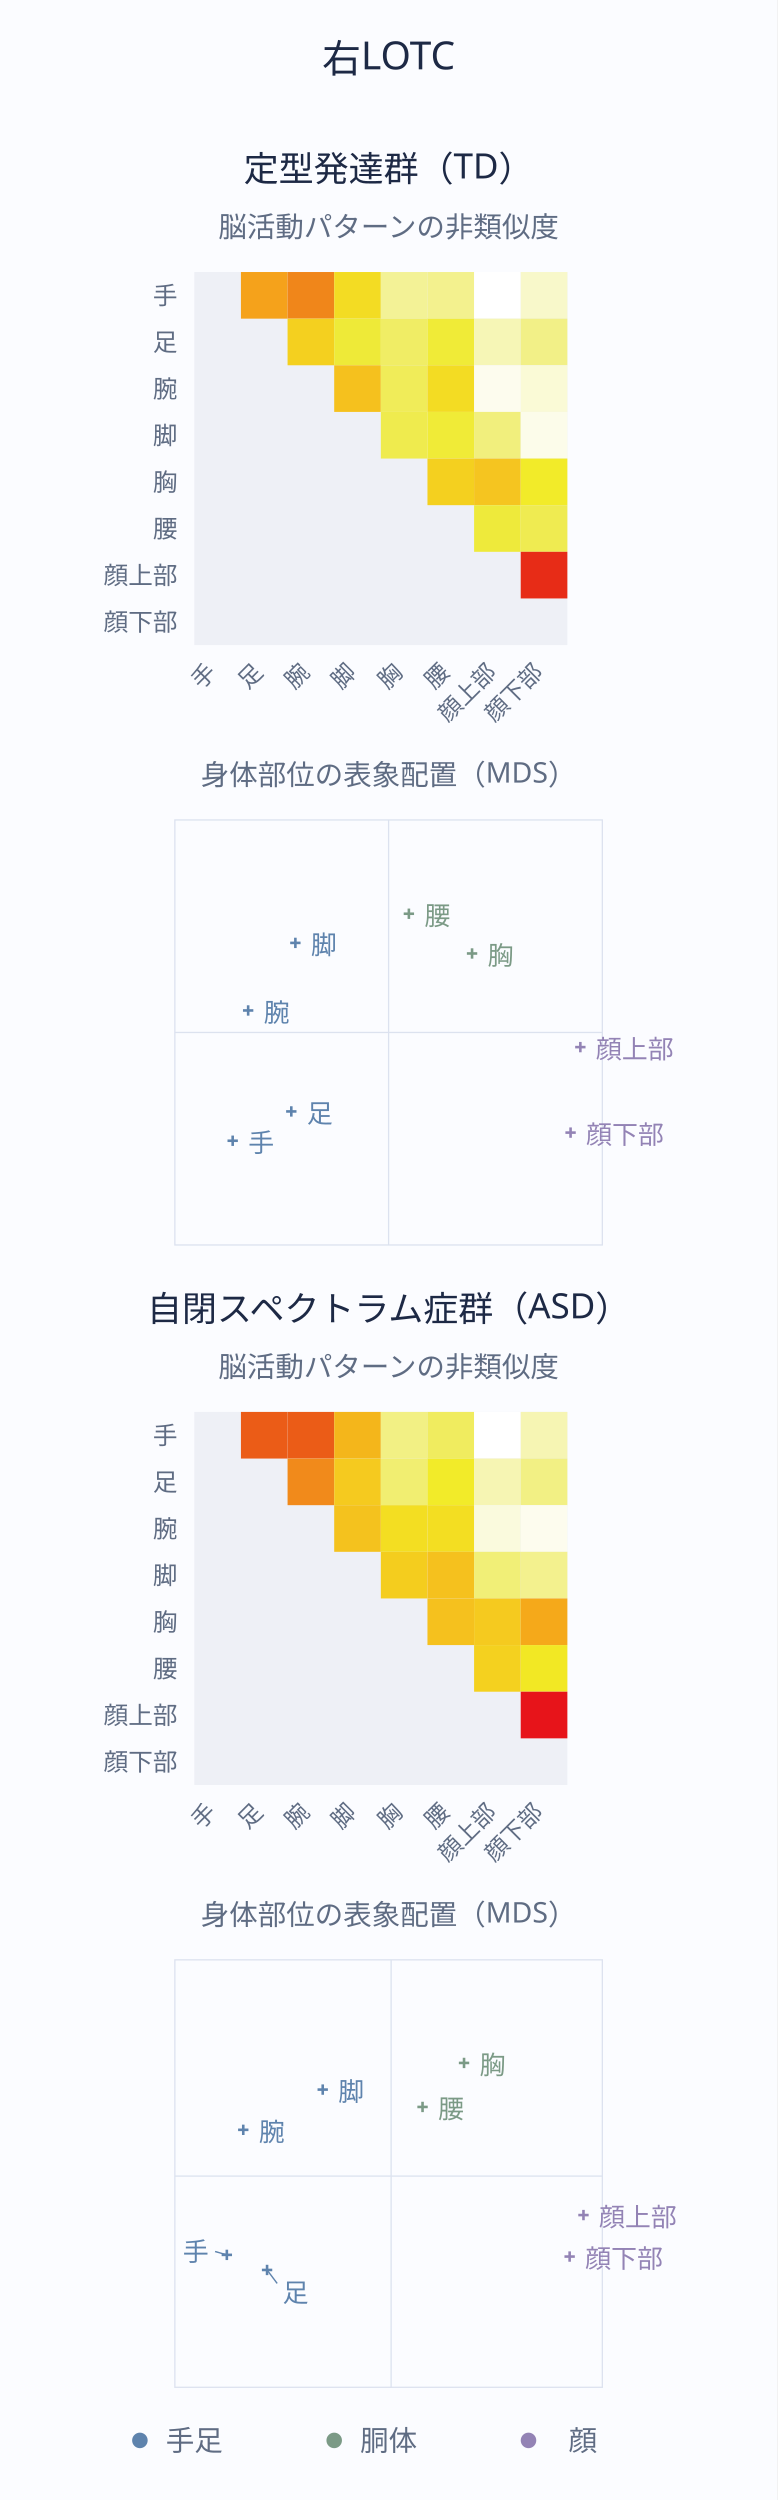
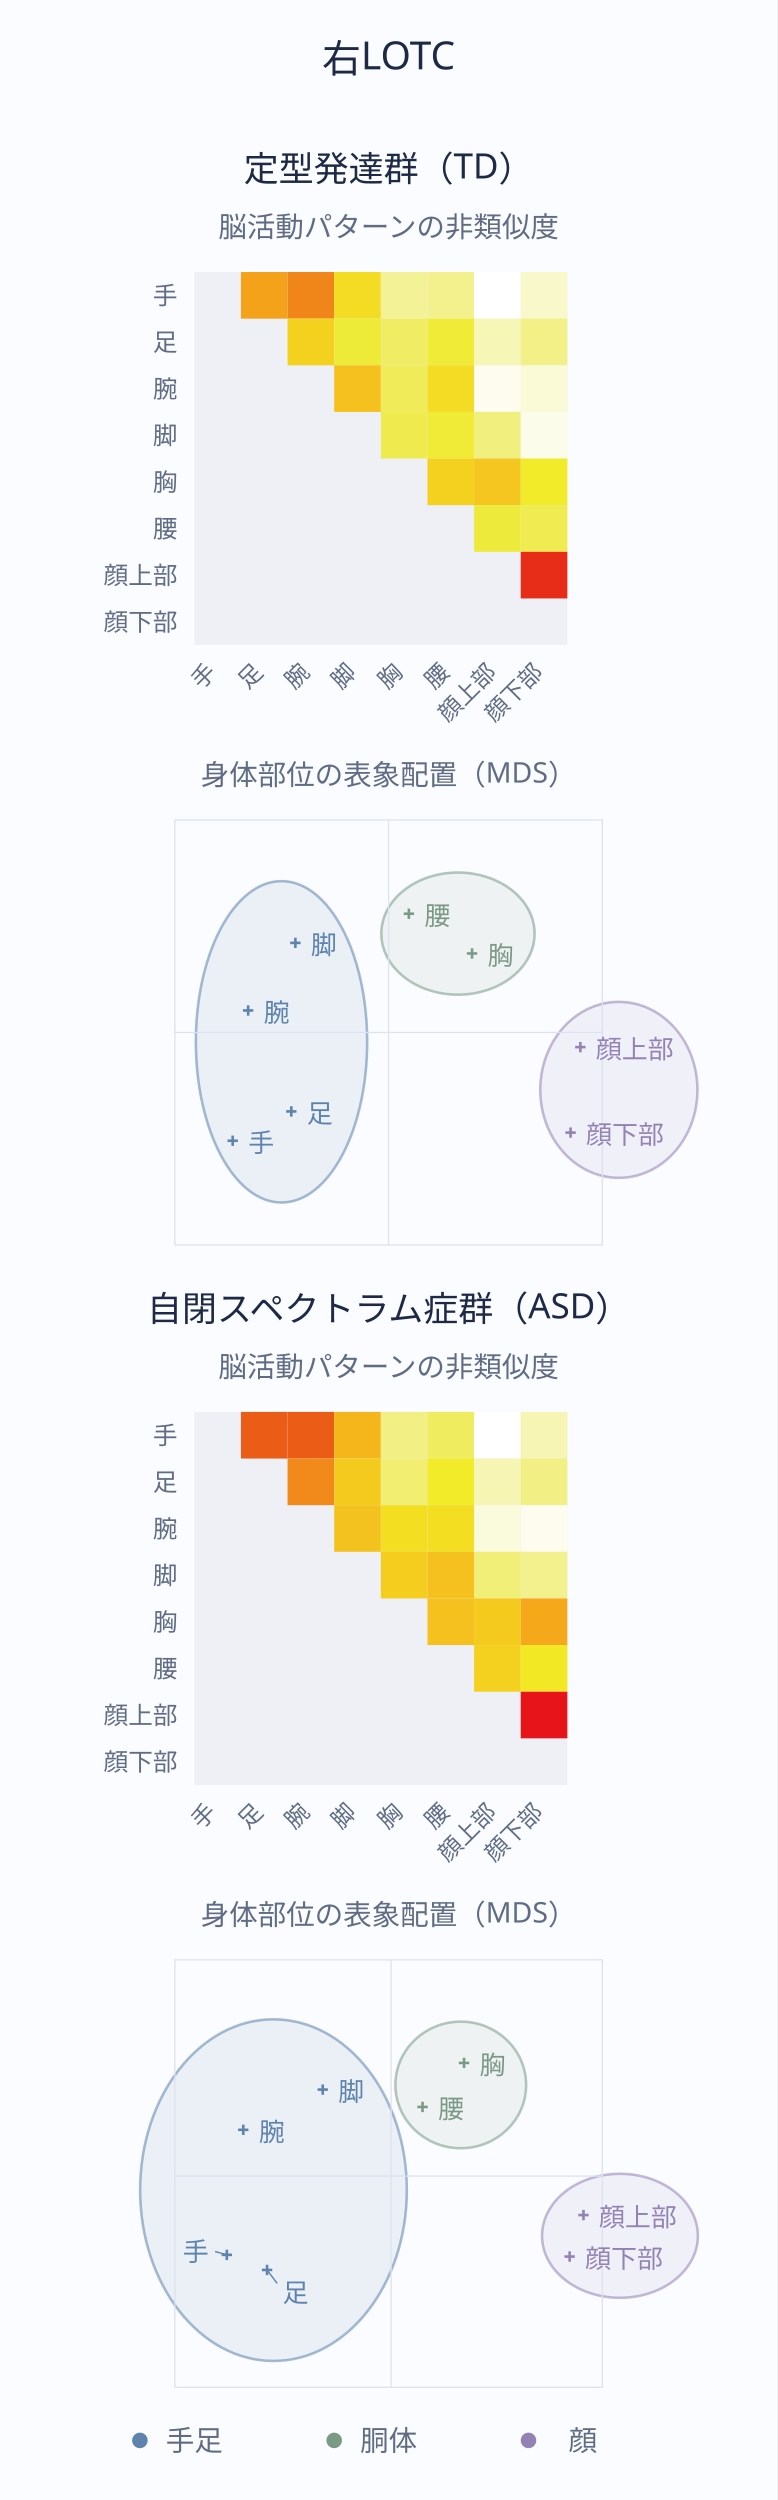
<svg xmlns="http://www.w3.org/2000/svg" width="600" height="1930" viewBox="0 0 600 1930" role="img" aria-labelledby="title">
  <rect width="600" height="1930" fill="#fbfcff" />
  <g font-family="'Zen Kaku Gothic New','Hiragino Kaku Gothic ProN','Yu Gothic',sans-serif">
    <text x="300.0" y="56" font-size="30" fill="#1d2945" text-anchor="middle">右LOTC</text>
    <g transform="translate(0 105)">
      <text x="300" y="35" font-size="27" fill="#1d2945" text-anchor="middle">定型発達群（TD）</text>
      <text x="300" y="78" font-size="22" fill="#5f6c83" text-anchor="middle">脳活動パターンの非類似度</text>
      <rect x="150" y="105" width="288" height="288" fill="#eef0f6" />
      <rect x="186" y="105" width="36" height="36" fill="#f5a21b" />
      <rect x="222" y="105" width="36" height="36" fill="#f0861a" />
      <rect x="258" y="105" width="36" height="36" fill="#f3dc23" />
      <rect x="294" y="105" width="36" height="36" fill="#f3f296" />
      <rect x="330" y="105" width="36" height="36" fill="#f3f18e" />
      <rect x="366" y="105" width="36" height="36" fill="#ffffff" />
      <rect x="402" y="105" width="36" height="36" fill="#f8f8ca" />
      <rect x="222" y="141" width="36" height="36" fill="#f4d01f" />
      <rect x="258" y="141" width="36" height="36" fill="#eeea38" />
      <rect x="294" y="141" width="36" height="36" fill="#f0ed65" />
      <rect x="330" y="141" width="36" height="36" fill="#f0eb37" />
      <rect x="366" y="141" width="36" height="36" fill="#f6f6b6" />
      <rect x="402" y="141" width="36" height="36" fill="#f2f087" />
      <rect x="258" y="177" width="36" height="36" fill="#f5c11e" />
      <rect x="294" y="177" width="36" height="36" fill="#f0ec59" />
      <rect x="330" y="177" width="36" height="36" fill="#f3dc23" />
      <rect x="366" y="177" width="36" height="36" fill="#fdfcee" />
      <rect x="402" y="177" width="36" height="36" fill="#fafad6" />
      <rect x="294" y="213" width="36" height="36" fill="#efeb4e" />
      <rect x="330" y="213" width="36" height="36" fill="#f0eb37" />
      <rect x="366" y="213" width="36" height="36" fill="#f1ef7d" />
      <rect x="402" y="213" width="36" height="36" fill="#fcfcea" />
      <rect x="330" y="249" width="36" height="36" fill="#f4d01f" />
      <rect x="366" y="249" width="36" height="36" fill="#f5c520" />
      <rect x="402" y="249" width="36" height="36" fill="#f2eb29" />
      <rect x="366" y="285" width="36" height="36" fill="#eeea3b" />
      <rect x="402" y="285" width="36" height="36" fill="#efeb51" />
      <rect x="402" y="321" width="36" height="36" fill="#e72c17" />
      <text x="137" y="130" font-size="19" fill="#5f6c83" text-anchor="end">手</text>
      <text x="168" y="415" font-size="18" fill="#5f6c83" text-anchor="end" transform="rotate(-45 168 415)">手</text>
      <text x="137" y="166" font-size="19" fill="#5f6c83" text-anchor="end">足</text>
      <text x="204" y="415" font-size="18" fill="#5f6c83" text-anchor="end" transform="rotate(-45 204 415)">足</text>
      <text x="137" y="202" font-size="19" fill="#5f6c83" text-anchor="end">腕</text>
      <text x="240" y="415" font-size="18" fill="#5f6c83" text-anchor="end" transform="rotate(-45 240 415)">腕</text>
      <text x="137" y="238" font-size="19" fill="#5f6c83" text-anchor="end">脚</text>
      <text x="276" y="415" font-size="18" fill="#5f6c83" text-anchor="end" transform="rotate(-45 276 415)">脚</text>
      <text x="137" y="274" font-size="19" fill="#5f6c83" text-anchor="end">胸</text>
      <text x="312" y="415" font-size="18" fill="#5f6c83" text-anchor="end" transform="rotate(-45 312 415)">胸</text>
      <text x="137" y="310" font-size="19" fill="#5f6c83" text-anchor="end">腰</text>
      <text x="348" y="415" font-size="18" fill="#5f6c83" text-anchor="end" transform="rotate(-45 348 415)">腰</text>
      <text x="137" y="346" font-size="19" fill="#5f6c83" text-anchor="end">顔上部</text>
      <text x="384" y="415" font-size="18" fill="#5f6c83" text-anchor="end" transform="rotate(-45 384 415)">顔上部</text>
      <text x="137" y="382" font-size="19" fill="#5f6c83" text-anchor="end">顔下部</text>
      <text x="420" y="415" font-size="18" fill="#5f6c83" text-anchor="end" transform="rotate(-45 420 415)">顔下部</text>
      <text x="300" y="501" font-size="22" fill="#5f6c83" text-anchor="middle">身体部位の表象配置（MDS）</text>
      <g id="mds-TD">
+         <ellipse class="mds-cluster-highlight" data-body-group="limbs" cx="217.329" cy="699.286" rx="66.121" ry="124.046" fill="#5e83ad" fill-opacity="0.10" stroke="#5e83ad" stroke-opacity="0.55" stroke-width="2" />
+         <ellipse class="mds-cluster-highlight" data-body-group="torso" cx="353.54" cy="615.749" rx="59.164" ry="47.151" fill="#7b9a86" fill-opacity="0.10" stroke="#7b9a86" stroke-opacity="0.55" stroke-width="2" />
+         <ellipse class="mds-cluster-highlight" data-body-group="face" cx="477.757" cy="736.371" rx="60.663" ry="67.917" fill="#9383b5" fill-opacity="0.10" stroke="#9383b5" stroke-opacity="0.55" stroke-width="2" />
        <rect x="135" y="528" width="330" height="328.114" fill="none" stroke="#dce2ef" />
        <path d="M300.0 528V856.114M135 692.057H465" stroke="#dce2ef" fill="none" />
        <path class="mds-marker" data-body-part="hand" data-x="179.62857143" data-y="775.65714286" d="M175.629 775.657H183.629M179.629 771.657V779.657" fill="none" stroke="#5e83ad" stroke-width="2" />
        <text x="191.629" y="775.657" font-size="20" fill="#5e83ad" text-anchor="start" dominant-baseline="central">手</text>
        <path class="mds-marker" data-body-part="foot" data-x="224.88571429" data-y="753.02857143" d="M220.886 753.029H228.886M224.886 749.029V757.029" fill="none" stroke="#5e83ad" stroke-width="2" />
        <text x="236.886" y="753.029" font-size="20" fill="#5e83ad" text-anchor="start" dominant-baseline="central">足</text>
        <path class="mds-marker" data-body-part="arm" data-x="191.57142857" data-y="675.08571429" d="M187.571 675.086H195.571M191.571 671.086V679.086" fill="none" stroke="#5e83ad" stroke-width="2" />
        <text x="203.571" y="675.086" font-size="20" fill="#5e83ad" text-anchor="start" dominant-baseline="central">腕</text>
        <path class="mds-marker" data-body-part="leg" data-x="228.02857143" data-y="622.91428571" d="M224.029 622.914H232.029M228.029 618.914V626.914" fill="none" stroke="#5e83ad" stroke-width="2" />
        <text x="240.029" y="622.914" font-size="20" fill="#5e83ad" text-anchor="start" dominant-baseline="central">脚</text>
        <path class="mds-marker" data-body-part="chest" data-x="364.42857143" data-y="631.08571429" d="M360.429 631.086H368.429M364.429 627.086V635.086" fill="none" stroke="#7b9a86" stroke-width="2" />
        <text x="376.429" y="631.086" font-size="20" fill="#7b9a86" text-anchor="start" dominant-baseline="central">胸</text>
        <path class="mds-marker" data-body-part="waist" data-x="315.65142857" data-y="600.41142857" d="M311.651 600.411H319.651M315.651 596.411V604.411" fill="none" stroke="#7b9a86" stroke-width="2" />
        <text x="327.651" y="600.411" font-size="20" fill="#7b9a86" text-anchor="start" dominant-baseline="central">腰</text>
        <path class="mds-marker" data-body-part="upper_face" data-x="448.02857143" data-y="703.37142857" d="M444.029 703.371H452.029M448.029 699.371V707.371" fill="none" stroke="#9383b5" stroke-width="2" />
        <text x="460.029" y="703.371" font-size="20" fill="#9383b5" text-anchor="start" dominant-baseline="central">顔上部</text>
        <path class="mds-marker" data-body-part="lower_face" data-x="440.48571429" data-y="769.37142857" d="M436.486 769.371H444.486M440.486 765.371V773.371" fill="none" stroke="#9383b5" stroke-width="2" />
        <text x="452.486" y="769.371" font-size="20" fill="#9383b5" text-anchor="start" dominant-baseline="central">顔下部</text>
      </g>
    </g>
    <g transform="translate(0 985)">
      <text x="300" y="35" font-size="27" fill="#1d2945" text-anchor="middle">自閉スペクトラム症群（ASD）</text>
      <text x="300" y="78" font-size="22" fill="#5f6c83" text-anchor="middle">脳活動パターンの非類似度</text>
      <rect x="150" y="105" width="288" height="288" fill="#eef0f6" />
      <rect x="186" y="105" width="36" height="36" fill="#eb5c17" />
      <rect x="222" y="105" width="36" height="36" fill="#eb5c17" />
      <rect x="258" y="105" width="36" height="36" fill="#f4b61b" />
      <rect x="294" y="105" width="36" height="36" fill="#f2f084" />
      <rect x="330" y="105" width="36" height="36" fill="#f0ec5f" />
      <rect x="366" y="105" width="36" height="36" fill="#ffffff" />
      <rect x="402" y="105" width="36" height="36" fill="#f6f5b3" />
      <rect x="222" y="141" width="36" height="36" fill="#f18a1b" />
      <rect x="258" y="141" width="36" height="36" fill="#f5ca1f" />
      <rect x="294" y="141" width="36" height="36" fill="#f1ee71" />
      <rect x="330" y="141" width="36" height="36" fill="#f2eb29" />
      <rect x="366" y="141" width="36" height="36" fill="#f6f5b3" />
      <rect x="402" y="141" width="36" height="36" fill="#f2f084" />
      <rect x="258" y="177" width="36" height="36" fill="#f4c21e" />
      <rect x="294" y="177" width="36" height="36" fill="#f3de22" />
      <rect x="330" y="177" width="36" height="36" fill="#f3de22" />
      <rect x="366" y="177" width="36" height="36" fill="#fafadd" />
      <rect x="402" y="177" width="36" height="36" fill="#fdfcee" />
      <rect x="294" y="213" width="36" height="36" fill="#f4cd1e" />
      <rect x="330" y="213" width="36" height="36" fill="#f5c11e" />
      <rect x="366" y="213" width="36" height="36" fill="#f1ef77" />
      <rect x="402" y="213" width="36" height="36" fill="#f3f18e" />
      <rect x="330" y="249" width="36" height="36" fill="#f5c11e" />
      <rect x="366" y="249" width="36" height="36" fill="#f5ca1f" />
      <rect x="402" y="249" width="36" height="36" fill="#f5a91a" />
      <rect x="366" y="285" width="36" height="36" fill="#f4d11f" />
      <rect x="402" y="285" width="36" height="36" fill="#f2e824" />
      <rect x="402" y="321" width="36" height="36" fill="#e7141a" />
      <text x="137" y="130" font-size="19" fill="#5f6c83" text-anchor="end">手</text>
      <text x="168" y="415" font-size="18" fill="#5f6c83" text-anchor="end" transform="rotate(-45 168 415)">手</text>
      <text x="137" y="166" font-size="19" fill="#5f6c83" text-anchor="end">足</text>
      <text x="204" y="415" font-size="18" fill="#5f6c83" text-anchor="end" transform="rotate(-45 204 415)">足</text>
      <text x="137" y="202" font-size="19" fill="#5f6c83" text-anchor="end">腕</text>
      <text x="240" y="415" font-size="18" fill="#5f6c83" text-anchor="end" transform="rotate(-45 240 415)">腕</text>
      <text x="137" y="238" font-size="19" fill="#5f6c83" text-anchor="end">脚</text>
      <text x="276" y="415" font-size="18" fill="#5f6c83" text-anchor="end" transform="rotate(-45 276 415)">脚</text>
      <text x="137" y="274" font-size="19" fill="#5f6c83" text-anchor="end">胸</text>
      <text x="312" y="415" font-size="18" fill="#5f6c83" text-anchor="end" transform="rotate(-45 312 415)">胸</text>
      <text x="137" y="310" font-size="19" fill="#5f6c83" text-anchor="end">腰</text>
      <text x="348" y="415" font-size="18" fill="#5f6c83" text-anchor="end" transform="rotate(-45 348 415)">腰</text>
      <text x="137" y="346" font-size="19" fill="#5f6c83" text-anchor="end">顔上部</text>
      <text x="384" y="415" font-size="18" fill="#5f6c83" text-anchor="end" transform="rotate(-45 384 415)">顔上部</text>
      <text x="137" y="382" font-size="19" fill="#5f6c83" text-anchor="end">顔下部</text>
      <text x="420" y="415" font-size="18" fill="#5f6c83" text-anchor="end" transform="rotate(-45 420 415)">顔下部</text>
      <text x="300" y="501" font-size="22" fill="#5f6c83" text-anchor="middle">身体部位の表象配置（MDS）</text>
      <g id="mds-ASD">
+         <ellipse class="mds-cluster-highlight" data-body-group="limbs" cx="211.129" cy="705.788" rx="102.935" ry="131.865" fill="#5e83ad" fill-opacity="0.10" stroke="#5e83ad" stroke-opacity="0.55" stroke-width="2" />
+         <ellipse class="mds-cluster-highlight" data-body-group="torso" cx="355.721" cy="624.574" rx="50.455" ry="48.865" fill="#7b9a86" fill-opacity="0.10" stroke="#7b9a86" stroke-opacity="0.55" stroke-width="2" />
+         <ellipse class="mds-cluster-highlight" data-body-group="face" cx="478.603" cy="741.044" rx="60.152" ry="47.855" fill="#9383b5" fill-opacity="0.10" stroke="#9383b5" stroke-opacity="0.55" stroke-width="2" />
        <rect x="135" y="528" width="330" height="330.0" fill="none" stroke="#dce2ef" />
        <path d="M301.941 528V858.0M135 694.941H465" stroke="#dce2ef" fill="none" />
        <path d="M175.118 755.765L166.018 753.165" fill="none" stroke="#5e83ad" stroke-width="1.1" />
        <path class="mds-marker" data-body-part="hand" data-x="175.11764706" data-y="755.76470588" d="M171.118 755.765H179.118M175.118 751.765V759.765" fill="none" stroke="#5e83ad" stroke-width="2" />
        <text x="161.118" y="751.765" font-size="20" fill="#5e83ad" text-anchor="end" dominant-baseline="central">手</text>
        <path d="M206.176 767.412L213.976 777.812" fill="none" stroke="#5e83ad" stroke-width="1.1" />
        <path class="mds-marker" data-body-part="foot" data-x="206.17647059" data-y="767.41176471" d="M202.176 767.412H210.176M206.176 763.412V771.412" fill="none" stroke="#5e83ad" stroke-width="2" />
        <text x="218.176" y="783.412" font-size="20" fill="#5e83ad" text-anchor="start" dominant-baseline="central">足</text>
        <path class="mds-marker" data-body-part="arm" data-x="187.80000000" data-y="659.22352941" d="M183.8 659.224H191.8M187.8 655.224V663.224" fill="none" stroke="#5e83ad" stroke-width="2" />
        <text x="199.8" y="659.224" font-size="20" fill="#5e83ad" text-anchor="start" dominant-baseline="central">腕</text>
        <path class="mds-marker" data-body-part="leg" data-x="249.14117647" data-y="628.16470588" d="M245.141 628.165H253.141M249.141 624.165V632.165" fill="none" stroke="#5e83ad" stroke-width="2" />
        <text x="261.141" y="628.165" font-size="20" fill="#5e83ad" text-anchor="start" dominant-baseline="central">脚</text>
        <path class="mds-marker" data-body-part="chest" data-x="358.23529412" data-y="607.58823529" d="M354.235 607.588H362.235M358.235 603.588V611.588" fill="none" stroke="#7b9a86" stroke-width="2" />
        <text x="370.235" y="607.588" font-size="20" fill="#7b9a86" text-anchor="start" dominant-baseline="central">胸</text>
        <path class="mds-marker" data-body-part="waist" data-x="326.20588235" data-y="641.55882353" d="M322.206 641.559H330.206M326.206 637.559V645.559" fill="none" stroke="#7b9a86" stroke-width="2" />
        <text x="338.206" y="641.559" font-size="20" fill="#7b9a86" text-anchor="start" dominant-baseline="central">腰</text>
        <path class="mds-marker" data-body-part="upper_face" data-x="450.44117647" data-y="725.02941176" d="M446.441 725.029H454.441M450.441 721.029V729.029" fill="none" stroke="#9383b5" stroke-width="2" />
        <text x="462.441" y="725.029" font-size="20" fill="#9383b5" text-anchor="start" dominant-baseline="central">顔上部</text>
        <path class="mds-marker" data-body-part="lower_face" data-x="439.76470588" data-y="757.05882353" d="M435.765 757.059H443.765M439.765 753.059V761.059" fill="none" stroke="#9383b5" stroke-width="2" />
        <text x="451.765" y="757.059" font-size="20" fill="#9383b5" text-anchor="start" dominant-baseline="central">顔下部</text>
      </g>
    </g>
    <circle cx="108.0" cy="1884" r="6" fill="#5e83ad" />
    <text x="150.0" y="1892" font-size="22" fill="#5f6c83" text-anchor="middle">手足</text>
    <circle cx="258.0" cy="1884" r="6" fill="#7b9a86" />
    <text x="300.0" y="1892" font-size="22" fill="#5f6c83" text-anchor="middle">胴体</text>
    <circle cx="408.0" cy="1884" r="6" fill="#9383b5" />
    <text x="450.0" y="1892" font-size="22" fill="#5f6c83" text-anchor="middle">顔</text>
  </g>
</svg>
